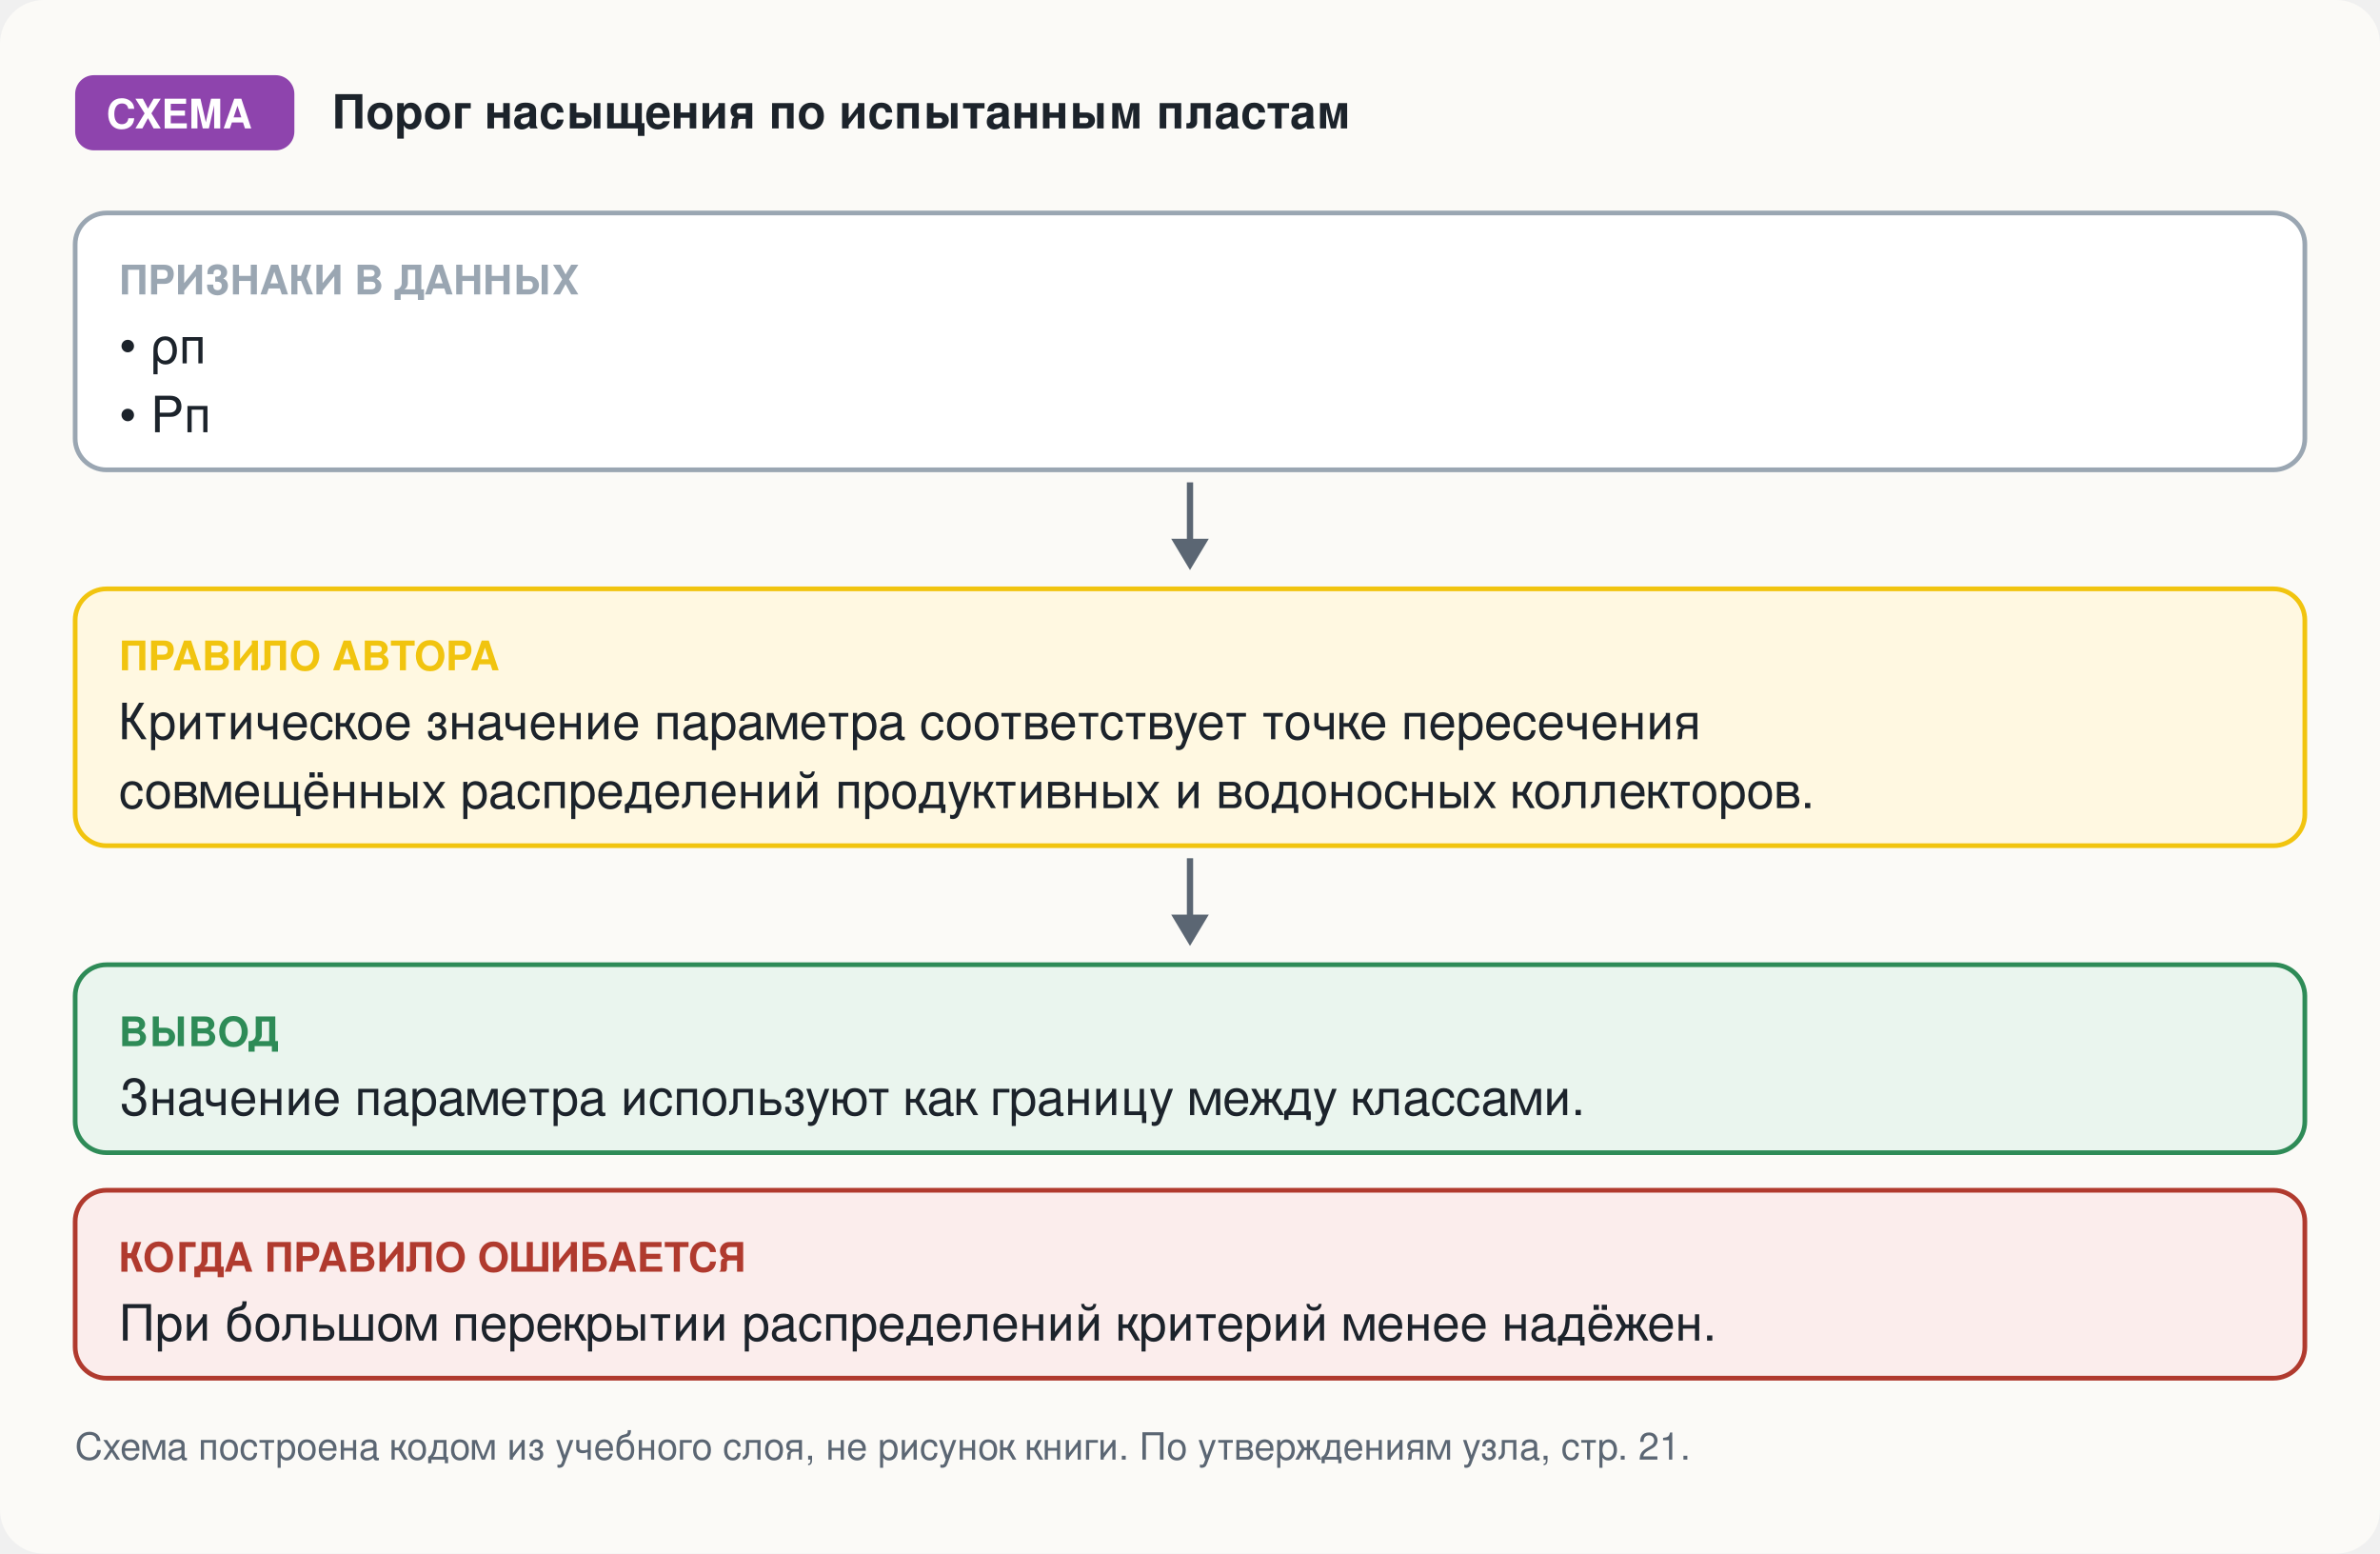
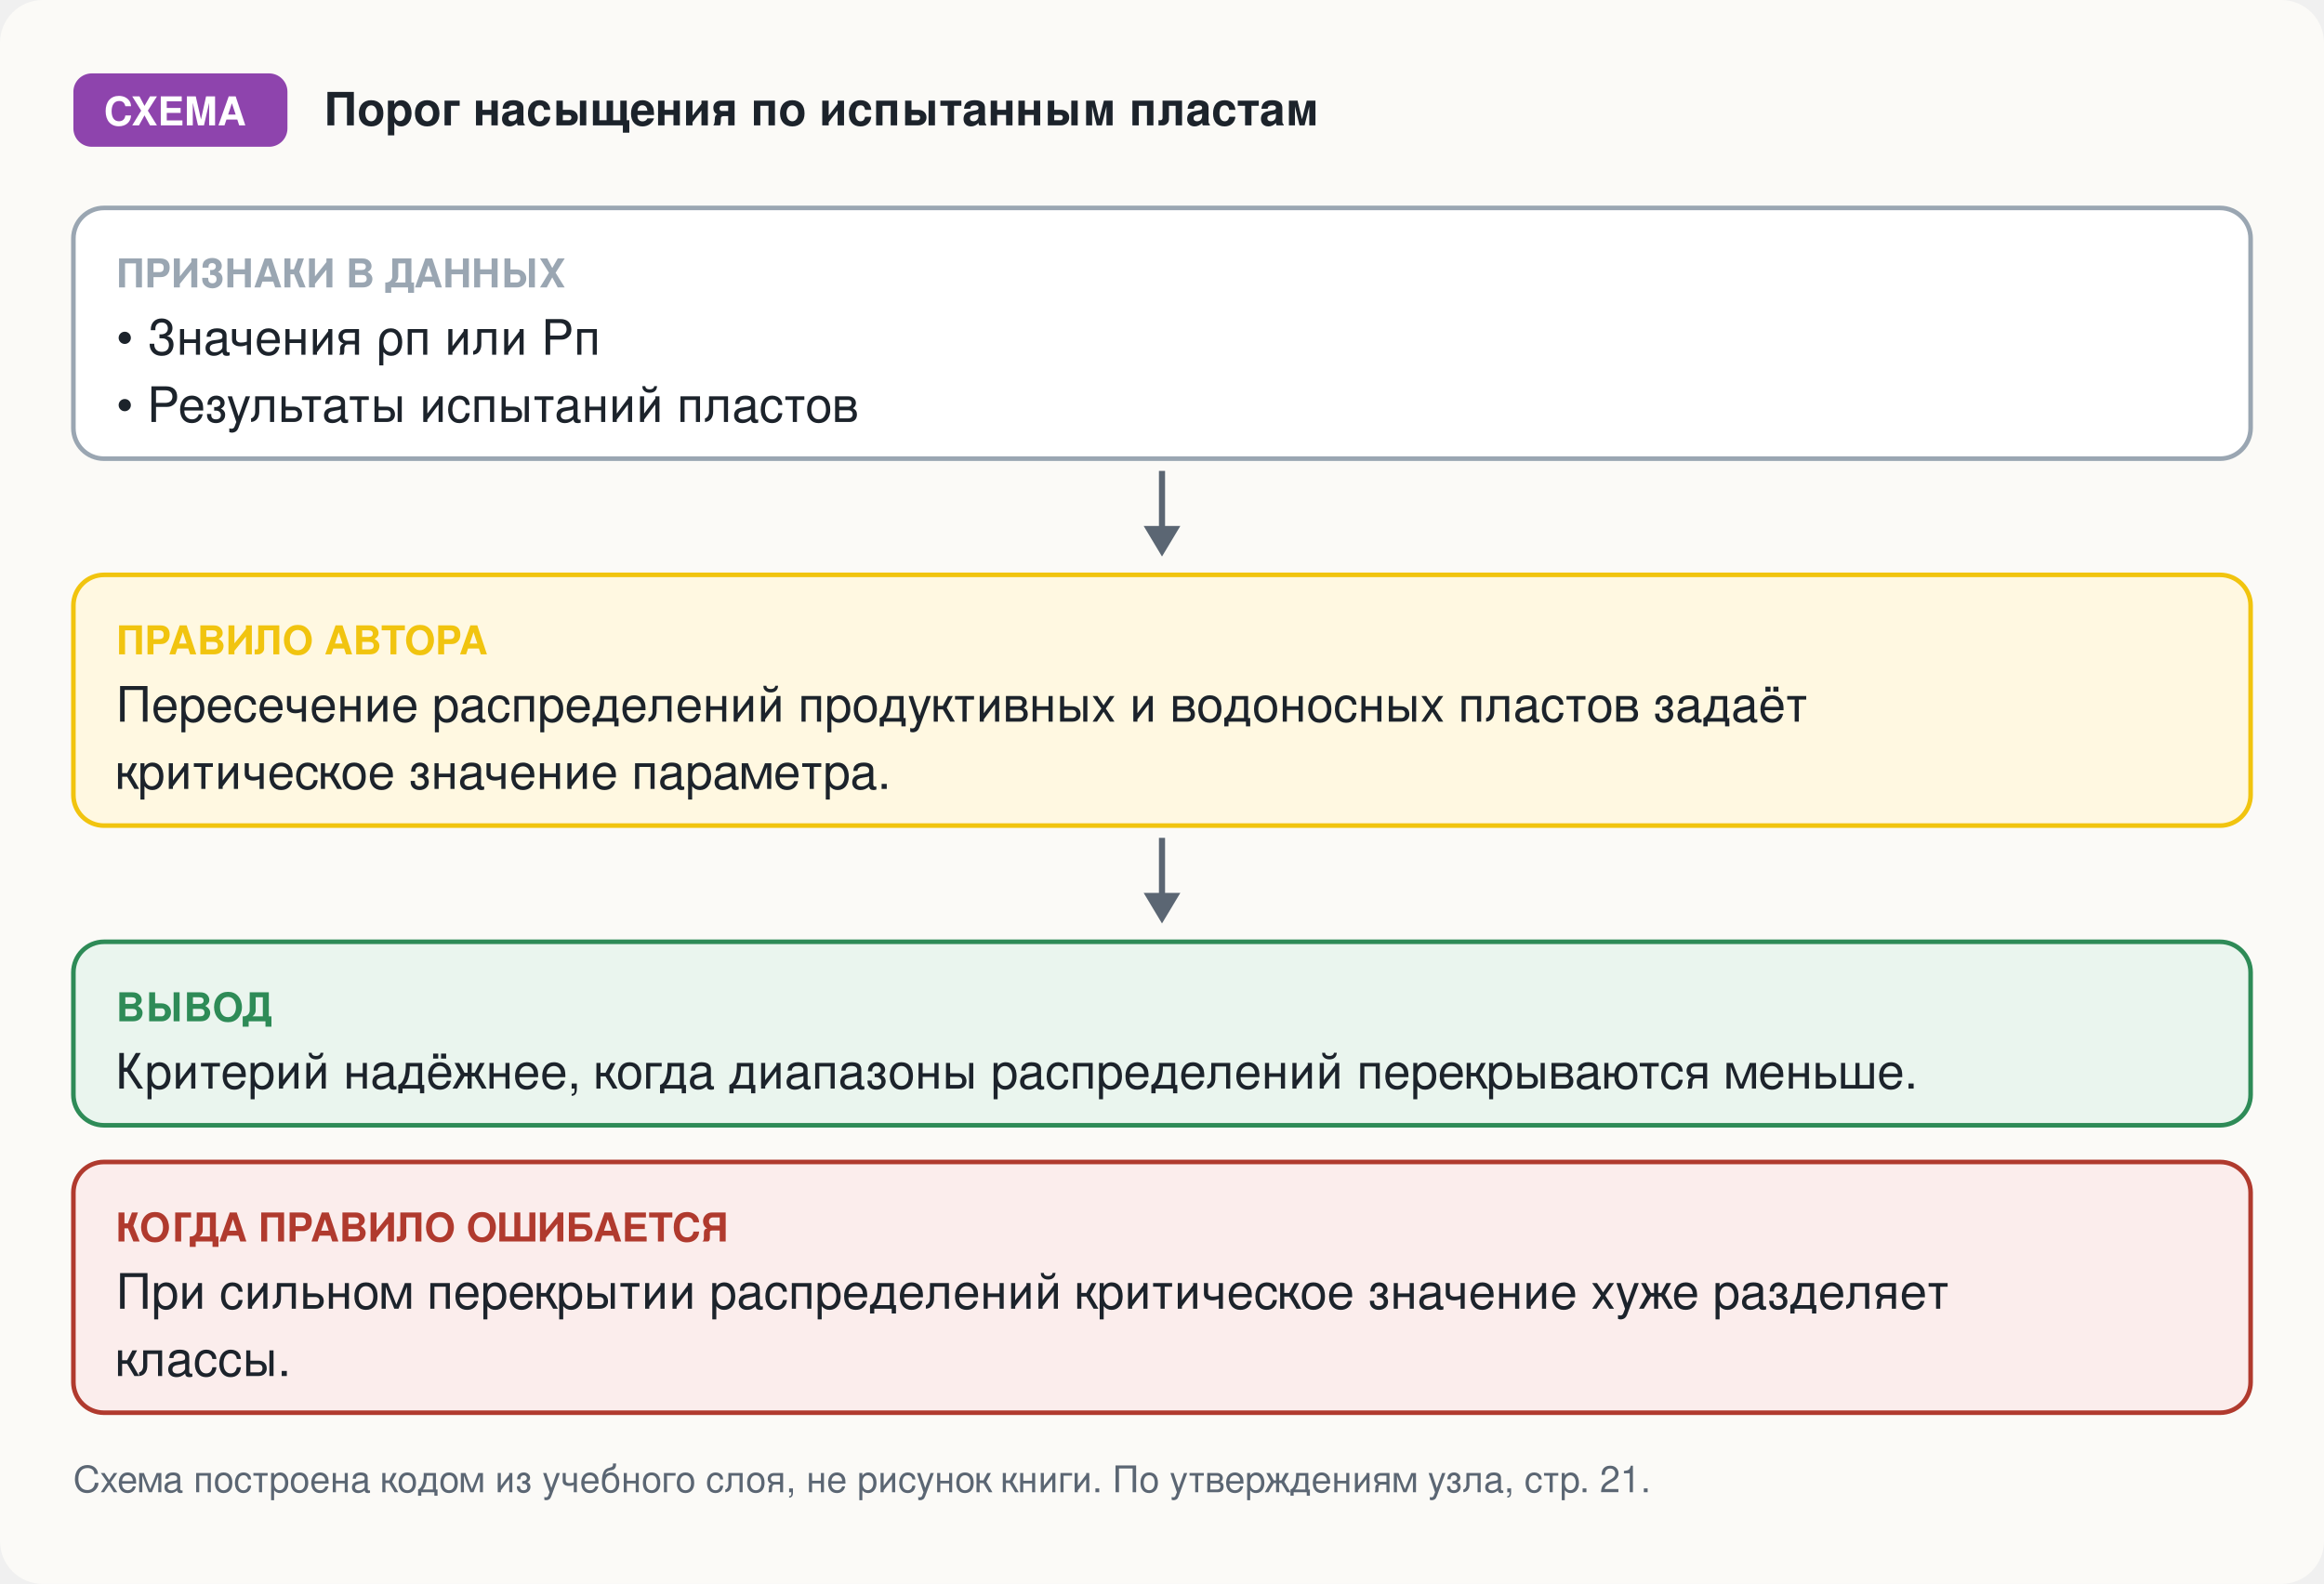
- <svg xmlns="http://www.w3.org/2000/svg" viewBox="0 0 760 496" width="760" height="496" role="img">
-   <rect x="0" y="0" width="760" height="496" rx="14" fill="#FBFAF7" />
+ <svg xmlns="http://www.w3.org/2000/svg" viewBox="0 0 760 518" width="760" height="518" role="img">
+   <rect x="0" y="0" width="760" height="518" rx="14" fill="#FBFAF7" />
  <rect x="24" y="24" width="70" height="24" rx="6" fill="#8E44AD" />
  <text x="34" y="41" font-size="13" font-weight="700" fill="#fff" font-family="Segoe UI, -apple-system, Helvetica, Arial, sans-serif">СХЕМА</text>
  <text x="106" y="41" font-size="15" font-weight="700" fill="#1C232B" font-family="Segoe UI, -apple-system, Helvetica, Arial, sans-serif">Порог насыщения по испытанным пластам</text>
  <rect x="24" y="68" width="712" height="82" rx="10" fill="#FFFFFF" stroke="#9AA6B2" stroke-width="1.5" />
  <text x="38" y="94" font-size="13" font-weight="700" fill="#9AA6B2" text-anchor="start" font-family="Segoe UI, -apple-system, Helvetica, Arial, sans-serif">ПРИЗНАКИ В ДАННЫХ</text>
-   <text x="38" y="116" font-size="16" font-weight="400" fill="#1C232B" text-anchor="start" font-family="Segoe UI, -apple-system, Helvetica, Arial, sans-serif">• ρп</text>
-   <text x="38" y="138" font-size="16" font-weight="400" fill="#1C232B" text-anchor="start" font-family="Segoe UI, -apple-system, Helvetica, Arial, sans-serif">• Рп</text>
+   <text x="38" y="116" font-size="16" font-weight="400" fill="#1C232B" text-anchor="start" font-family="Segoe UI, -apple-system, Helvetica, Arial, sans-serif">• Значения ρп или Pп</text>
+   <text x="38" y="138" font-size="16" font-weight="400" fill="#1C232B" text-anchor="start" font-family="Segoe UI, -apple-system, Helvetica, Arial, sans-serif">• Результаты испытаний пластов</text>
  <line x1="380.0" y1="154" x2="380.0" y2="176" stroke="#5B6673" stroke-width="2" />
  <polygon points="374.0,172 386.0,172 380.0,182" fill="#5B6673" />
  <rect x="24" y="188" width="712" height="82" rx="10" fill="#FFF8E1" stroke="#F1C40F" stroke-width="1.5" />
  <text x="38" y="214" font-size="13" font-weight="700" fill="#F1C40F" text-anchor="start" font-family="Segoe UI, -apple-system, Helvetica, Arial, sans-serif">ПРАВИЛО АВТОРА</text>
-   <text x="38" y="236" font-size="16" font-weight="400" fill="#1C232B" text-anchor="start" font-family="Segoe UI, -apple-system, Helvetica, Arial, sans-serif">Критическое значение параметра соответствует точке пересечения</text>
-   <text x="38" y="258" font-size="16" font-weight="400" fill="#1C232B" text-anchor="start" font-family="Segoe UI, -apple-system, Helvetica, Arial, sans-serif">совмещённых распределений продуктивных и водоносных коллекторов.</text>
+   <text x="38" y="236" font-size="16" font-weight="400" fill="#1C232B" text-anchor="start" font-family="Segoe UI, -apple-system, Helvetica, Arial, sans-serif">Пересечение распределений продуктивных и водоносных пластов задаёт</text>
+   <text x="38" y="258" font-size="16" font-weight="400" fill="#1C232B" text-anchor="start" font-family="Segoe UI, -apple-system, Helvetica, Arial, sans-serif">критическое значение параметра.</text>
  <line x1="380.0" y1="274" x2="380.0" y2="296" stroke="#5B6673" stroke-width="2" />
  <polygon points="374.0,292 386.0,292 380.0,302" fill="#5B6673" />
  <rect x="24" y="308" width="712" height="60" rx="10" fill="#EAF5EE" stroke="#2E8B57" stroke-width="1.5" />
  <text x="38" y="334" font-size="13" font-weight="700" fill="#2E8B57" text-anchor="start" font-family="Segoe UI, -apple-system, Helvetica, Arial, sans-serif">ВЫВОД</text>
-   <text x="38" y="356" font-size="16" font-weight="400" fill="#1C232B" text-anchor="start" font-family="Segoe UI, -apple-system, Helvetica, Arial, sans-serif">Значение параметра используют как границу между классами.</text>
-   <rect x="24" y="380" width="712" height="60" rx="10" fill="#FBEDEC" stroke="#B03A2E" stroke-width="1.5" />
+   <text x="38" y="356" font-size="16" font-weight="400" fill="#1C232B" text-anchor="start" font-family="Segoe UI, -apple-system, Helvetica, Arial, sans-serif">Критерий надёжнее, когда диапазоны распределений перекрываются меньше.</text>
+   <rect x="24" y="380" width="712" height="82" rx="10" fill="#FBEDEC" stroke="#B03A2E" stroke-width="1.5" />
  <text x="38" y="406" font-size="13" font-weight="700" fill="#B03A2E" text-anchor="start" font-family="Segoe UI, -apple-system, Helvetica, Arial, sans-serif">КОГДА ПРАВИЛО ОШИБАЕТСЯ</text>
-   <text x="38" y="428" font-size="16" font-weight="400" fill="#1C232B" text-anchor="start" font-family="Segoe UI, -apple-system, Helvetica, Arial, sans-serif">При большом перекрытии распределений критерий менее надёжен.</text>
-   <text x="24" y="466" font-size="12" font-weight="400" fill="#5B6673" text-anchor="start" font-family="Segoe UI, -apple-system, Helvetica, Arial, sans-serif">Схема построена кодом из учебного слоя, не рисунок книги. По утверждениям узла, стр. 21.</text>
+   <text x="38" y="428" font-size="16" font-weight="400" fill="#1C232B" text-anchor="start" font-family="Segoe UI, -apple-system, Helvetica, Arial, sans-serif">При сильном перекрытии распределений критическое значение хуже разделяет</text>
+   <text x="38" y="450" font-size="16" font-weight="400" fill="#1C232B" text-anchor="start" font-family="Segoe UI, -apple-system, Helvetica, Arial, sans-serif">классы.</text>
+   <text x="24" y="488" font-size="12" font-weight="400" fill="#5B6673" text-anchor="start" font-family="Segoe UI, -apple-system, Helvetica, Arial, sans-serif">Схема построена кодом из учебного слоя, не рисунок книги. По утверждениям узла, стр. 21.</text>
</svg>
